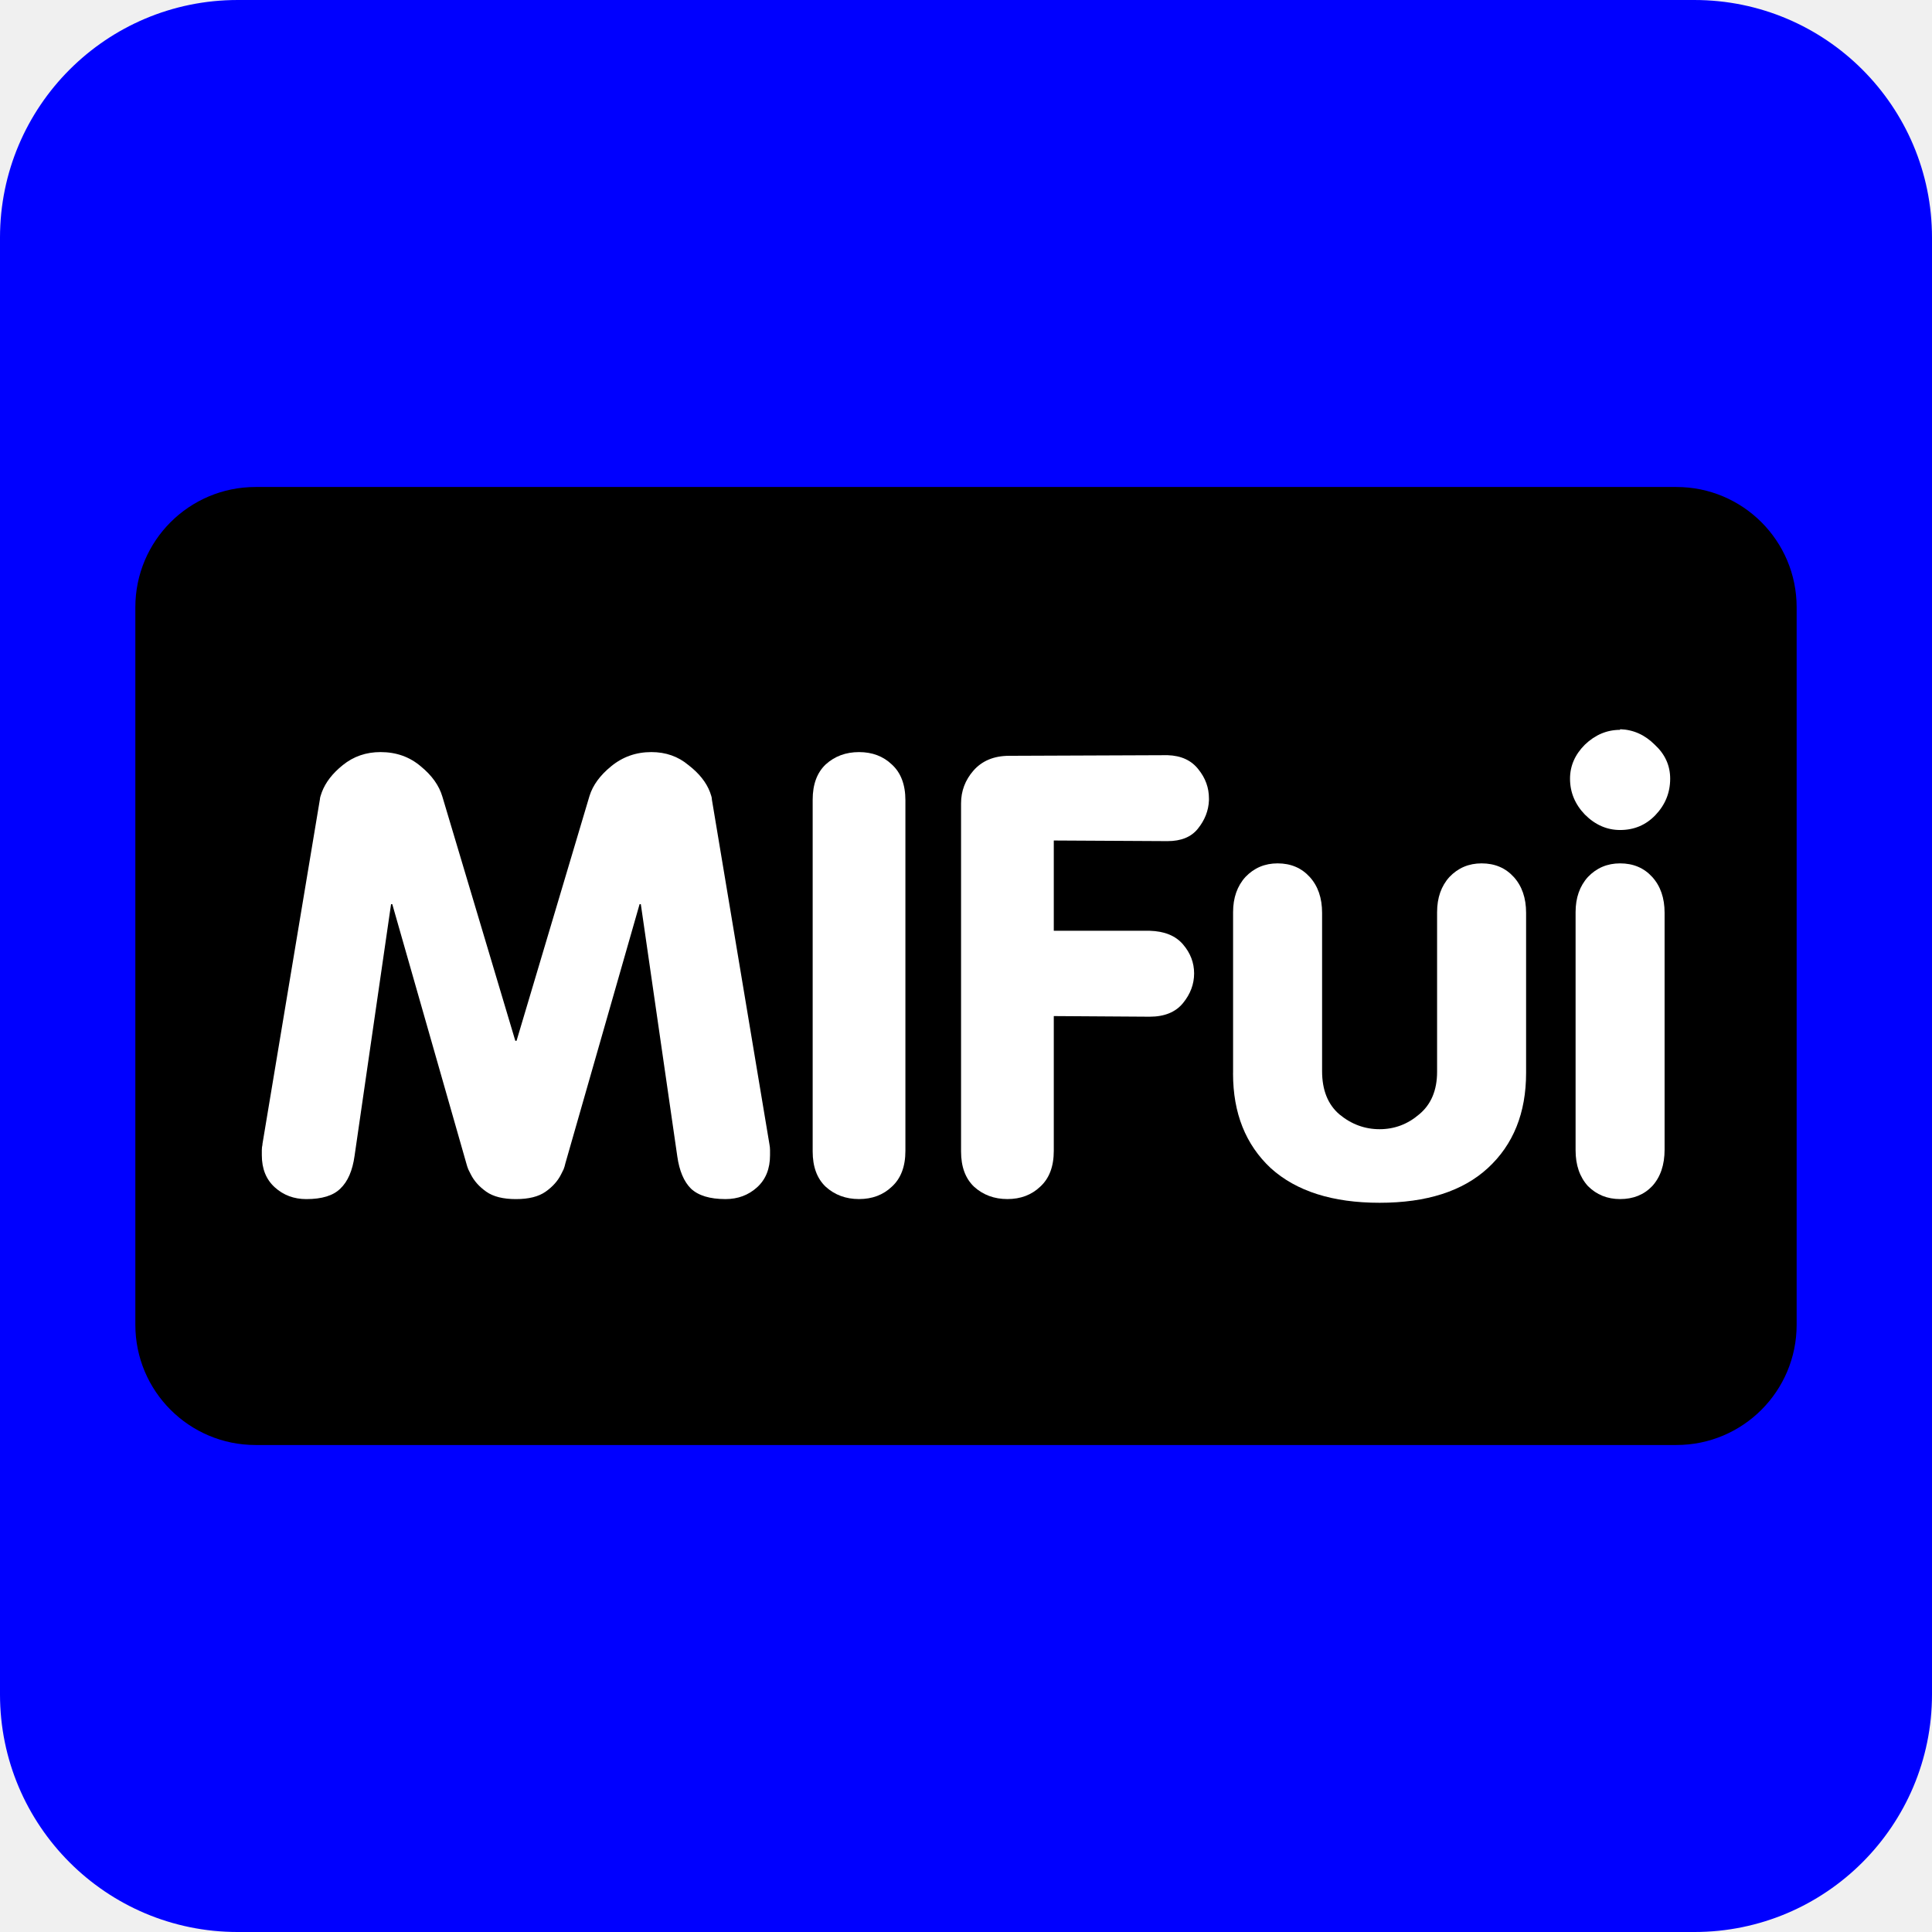
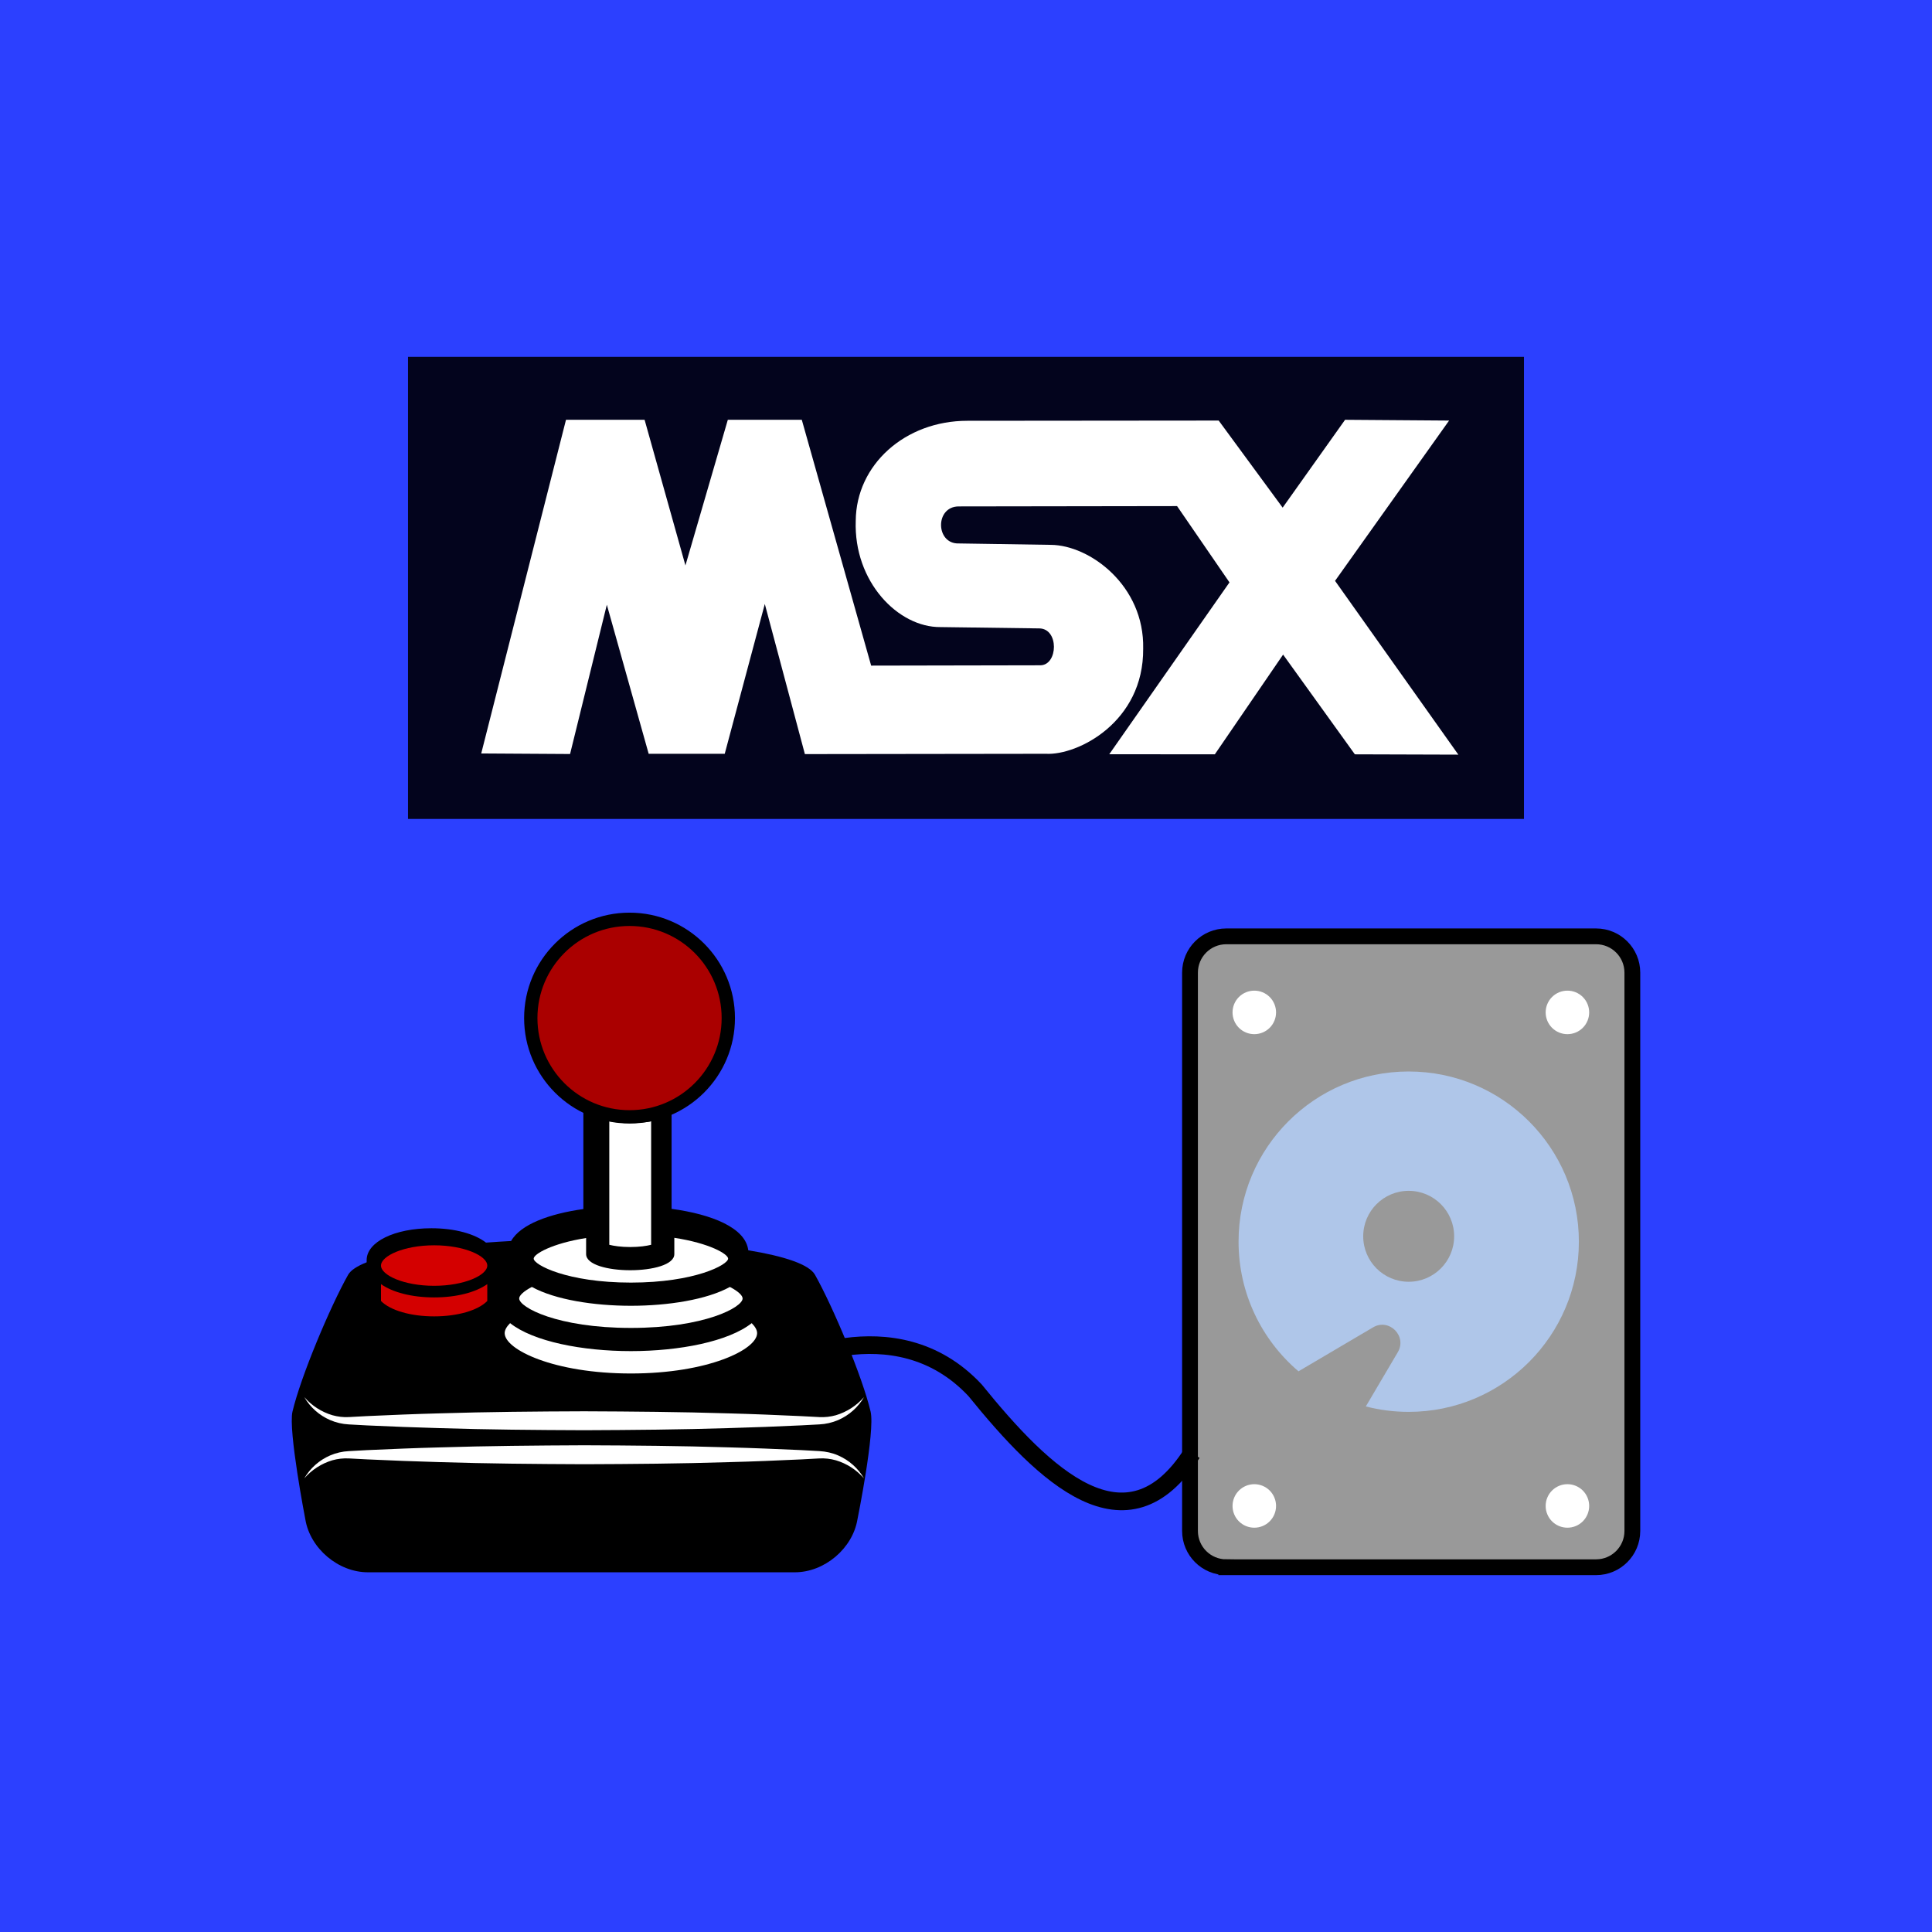
- <svg xmlns="http://www.w3.org/2000/svg" xmlns:xlink="http://www.w3.org/1999/xlink" width="300" height="300" id="svg2" version="1.1">
-   <defs id="defs4">
-     <linearGradient id="linearGradient3866">
-       <stop style="stop-color:#ffffff;stop-opacity:1;" offset="0" id="stop3868" />
-       <stop id="stop3874" offset="0.5" style="stop-color:#939393;stop-opacity:1;" />
-       <stop style="stop-color:#ffffff;stop-opacity:1;" offset="1" id="stop3870" />
-     </linearGradient>
-     <linearGradient xlink:href="#linearGradient3866" id="linearGradient3007" gradientUnits="userSpaceOnUse" x1="233.956" y1="82.935" x2="233.956" y2="217.311" />
-     <linearGradient xlink:href="#linearGradient3866" id="linearGradient3021" gradientUnits="userSpaceOnUse" x1="233.956" y1="82.935" x2="233.956" y2="217.311" gradientTransform="translate(33.66953,114.5467)" />
-   </defs>
-   <g id="layer1" transform="translate(-220.5323,-377.7012)">
-     <g id="g3848" transform="translate(52.85714,21.42857)" style="stroke:none">
-       <rect style="color:#000000;display:inline;overflow:visible;visibility:visible;fill:#0000ff;fill-opacity:1;fill-rule:nonzero;stroke:none;stroke-width:2.2;marker:none;enable-background:accumulate" id="rect2999" width="300" height="300" x="167.675" y="356.273" ry="36.903" />
-       <g style="stroke:none" id="g3787" transform="matrix(1.980617,0,0,1.980617,-314.5194,-493.4577)">
-         <rect y="467.203" x="254.068" height="75.108" width="130.245" id="rect2999-8" style="color:#000000;display:inline;overflow:visible;visibility:visible;fill:#000000;fill-opacity:1;fill-rule:nonzero;stroke:none;stroke-width:2.2;marker:none;enable-background:accumulate" ry="9.426" />
-         <g aria-label="MIFui" id="text2995" style="font-size:48.47px;line-height:0%;font-family:VAGRounded-Bold;-inkscape-font-specification:VAGRounded-Bold;letter-spacing:0px;word-spacing:0px;fill:#ffffff">
-           <path d="m 264.032,518.716 4.508,-27.046 q 0,-0.097 0.049,-0.242 0.049,-0.145 0.097,-0.291 0.436,-1.163 1.648,-2.133 1.26,-1.018 2.957,-1.018 1.842,0 3.151,1.115 1.309,1.066 1.696,2.375 l 5.719,19.146 h 0.097 l 5.719,-19.194 q 0.388,-1.26 1.696,-2.327 1.357,-1.115 3.151,-1.115 1.696,0 2.908,1.018 1.26,0.969 1.696,2.133 0.049,0.145 0.097,0.291 0.049,0.145 0.049,0.291 l 4.508,26.998 q 0.049,0.242 0.049,0.485 0,0.194 0,0.388 0,1.599 -1.018,2.52 -1.018,0.921 -2.472,0.921 -1.842,0 -2.714,-0.824 -0.824,-0.824 -1.066,-2.52 l -2.86,-19.776 h -0.097 l -5.816,20.309 q -0.049,0.242 -0.145,0.485 -0.097,0.194 -0.194,0.388 -0.388,0.776 -1.212,1.357 -0.824,0.582 -2.327,0.582 -1.503,0 -2.327,-0.582 -0.824,-0.582 -1.212,-1.357 -0.097,-0.194 -0.194,-0.388 -0.097,-0.242 -0.145,-0.436 l -5.816,-20.357 h -0.097 l -2.86,19.727 q -0.242,1.745 -1.115,2.569 -0.824,0.824 -2.666,0.824 -1.454,0 -2.472,-0.921 -1.018,-0.921 -1.018,-2.52 0,-0.194 0,-0.388 0,-0.242 0.049,-0.436 z" style="line-height:1.25" id="path2173" />
-           <path d="m 307.17,519.25 v -27.531 q 0,-1.793 1.018,-2.763 1.066,-0.969 2.617,-0.969 1.551,0 2.569,0.969 1.066,0.969 1.066,2.811 v 27.482 q 0,1.842 -1.066,2.811 -1.018,0.969 -2.569,0.969 -1.551,0 -2.617,-0.969 -1.018,-0.969 -1.018,-2.763 z" style="line-height:1.25" id="path2175" />
-           <path d="m 318.803,519.25 v -27.24 q 0,-1.454 0.969,-2.569 1.018,-1.163 2.811,-1.163 l 12.408,-0.049 q 1.599,0.049 2.423,1.115 0.824,1.018 0.824,2.278 0,0.049 0,0.097 0,0 0,0.049 -0.049,1.212 -0.872,2.23 -0.776,0.969 -2.375,0.969 l -8.918,-0.049 v 7.077 h 7.513 q 1.745,0.049 2.617,1.066 0.872,1.018 0.872,2.278 0,1.26 -0.872,2.327 -0.872,1.066 -2.617,1.066 l -7.513,-0.049 v 10.566 q 0,1.842 -1.066,2.811 -1.018,0.969 -2.569,0.969 -1.551,0 -2.617,-0.969 -1.018,-0.969 -1.018,-2.763 z" style="line-height:1.25" id="path2177" />
-           <path d="M 340.13,513.142 V 500.54 q 0,-1.696 0.969,-2.763 1.018,-1.066 2.52,-1.066 1.551,0 2.52,1.066 0.969,1.066 0.969,2.811 v 12.408 q 0,2.23 1.357,3.393 1.406,1.163 3.151,1.163 1.745,0 3.102,-1.163 1.406,-1.163 1.406,-3.344 V 500.54 q 0,-1.696 0.969,-2.763 1.018,-1.066 2.52,-1.066 1.551,0 2.52,1.066 0.969,1.066 0.969,2.811 v 12.554 q 0,4.702 -3.005,7.464 -2.957,2.714 -8.482,2.714 -5.526,0 -8.531,-2.714 -2.957,-2.763 -2.957,-7.416 z" style="line-height:1.25" id="path2179" />
-           <path d="M 366.982,519.153 V 500.54 q 0,-1.696 0.969,-2.763 1.018,-1.066 2.52,-1.066 1.551,0 2.52,1.066 0.969,1.066 0.969,2.811 v 18.564 q 0,1.793 -0.969,2.86 -0.969,1.018 -2.52,1.018 -1.503,0 -2.52,-1.018 -0.969,-1.066 -0.969,-2.811 z m 3.49,-32.959 q 1.551,0.049 2.714,1.212 1.212,1.115 1.212,2.666 0,1.648 -1.163,2.86 -1.115,1.163 -2.763,1.163 -1.551,0 -2.763,-1.212 -1.163,-1.212 -1.163,-2.811 0,-1.503 1.163,-2.666 1.212,-1.163 2.763,-1.163 z" style="line-height:1.25" id="path2181" />
-         </g>
-       </g>
-     </g>
+ <svg xmlns="http://www.w3.org/2000/svg" xml:space="preserve" width="512" height="512" viewBox="0 0 319.488 319.488">
+   <path d="M0 0h319.488v319.488H0z" style="fill:#2c40ff;fill-opacity:1;stroke:none;stroke-width:3.985;stroke-linejoin:round" />
+   <path d="M0 840.362h512v212H0Z" style="fill:#00000f;fill-opacity:.941;stroke:none" transform="translate(67.473 -243.88) scale(.36043)" />
+   <path d="m33.588 181.948 38.89-153.089h36.063l18.738 66.822 19.446-66.822h33.94l31.82 112.784 77.636-.147c8.15-.079 8.65-16.932-.604-16.927l-45.212-.604c-19.415.188-39.887-20.816-38.89-48.79.207-25.66 22.581-45.866 51.204-45.859l115.32-.103 29.344 39.951 28.638-40.305 47.73.354-52.326 73.539 56.568 79.739-47.48-.147-32.923-45.754-31.32 45.754-48.436-.042 55.154-78.843-24.042-35.002-100.245.147c-10.94.1-10.539 17.311.086 16.988l42.237.647c17.851.115 42.991 18.665 42.366 47.626.273 33.668-30.052 49.05-44.651 48.23l-110.559.146-18.385-68.882-18.385 68.735h-34.898l-19.195-68.382-16.867 68.486Z" style="fill:#fff;fill-opacity:1;stroke:none;stroke-width:0;stroke-linecap:butt;stroke-linejoin:miter;stroke-miterlimit:4;stroke-dasharray:none;stroke-opacity:1" transform="translate(67.473 59.018) scale(.36043)" />
+   <path d="M189.116 277.382h78.82a7.73 7.73 0 0 0 7.728-7.727V150.65a7.73 7.73 0 0 0-7.728-7.727h-78.82a7.73 7.73 0 0 0-7.728 7.727v119.004a7.73 7.73 0 0 0 7.728 7.727z" style="fill:#999;stroke:#000;stroke-width:3.366;stroke-dasharray:none;stroke-opacity:1" transform="translate(56.048 43.947) scale(.7759)" />
+   <path d="M195.09 259.683a4.63 4.63 0 0 1 4.637 4.637 4.63 4.63 0 0 1-4.636 4.636 4.63 4.63 0 0 1-4.637-4.636 4.64 4.64 0 0 1 4.637-4.637zm0-105.187a4.63 4.63 0 0 1 4.637 4.637 4.63 4.63 0 0 1-4.636 4.636 4.63 4.63 0 0 1-4.637-4.636 4.63 4.63 0 0 1 4.637-4.637zm66.735 0a4.63 4.63 0 0 1 4.637 4.637 4.63 4.63 0 0 1-4.637 4.636 4.63 4.63 0 0 1-4.636-4.636 4.63 4.63 0 0 1 4.636-4.637zm0 114.46a4.63 4.63 0 0 1-4.636-4.636 4.63 4.63 0 0 1 4.636-4.637 4.63 4.63 0 0 1 4.637 4.637 4.63 4.63 0 0 1-4.637 4.636z" style="fill:#fff;stroke-width:.155" transform="translate(56.048 43.947) scale(.7759)" />
+   <g transform="translate(56.048 53.738) scale(.7759)">
+     <path d="M227.994 159.106c20.03 0 36.273 16.243 36.273 36.272 0 20.03-16.243 36.273-36.273 36.273-3.153 0-6.213-.402-9.134-1.159l6.816-11.56c2.025-3.431-1.855-7.326-5.286-5.286l-15.81 9.32a.213.213 0 0 0-.062.046c-7.82-6.646-12.781-16.568-12.781-27.633-.016-20.03 16.228-36.274 36.257-36.274z" style="fill:#afc6e9;stroke-width:.155" />
+     <circle cx="227.994" cy="194.231" r="9.69" style="fill:#999;stroke-width:.155" />
  </g>
+   <g transform="translate(18.786 33.588) scale(.8533)">
+     <path d="M146.703 234.197c-1.597-6.776-7.265-20.266-10.774-26.507-1.146-2.038-6.023-3.62-12.933-4.752-.517-4.365-7.064-6.973-14.861-8.029v-19.273c0-6.429-17.096-6.418-17.096.002v19.307c-6.551.921-12.172 2.948-14.005 6.196-1.667.081-3.262.198-4.862.31-2.19-1.696-6.018-2.783-10.581-2.783-7.155 0-12.55 2.655-12.55 6.173v.423c-1.815.72-3.088 1.527-3.596 2.428-3.507 6.24-9.18 19.731-10.777 26.507-.856 3.628 2.492 20.904 2.492 20.904.939 5.63 6.389 10.238 12.113 10.238h82.765c5.724 0 11.176-4.608 12.116-10.242 0 0 3.457-17.054 2.55-20.902" style="fill:#000;stroke-width:2.247" />
+     <path d="M139.98 243.64a9.9 9.9 0 0 0-3.222-.365l-3.487.19c-4.677.215-9.352.413-14.03.53-9.35.294-18.702.372-28.057.404-9.352-.036-18.704-.115-28.054-.41a770.218 770.218 0 0 1-14.03-.53l-3.505-.184a9.948 9.948 0 0 0-3.203.36 11.66 11.66 0 0 0-5.446 3.511 10.745 10.745 0 0 1 5.012-4.448 10.424 10.424 0 0 1 3.63-.838l3.512-.193c4.677-.21 9.352-.409 14.03-.526 9.35-.294 18.702-.373 28.054-.413 9.355.036 18.707.114 28.057.404 4.678.124 9.353.322 14.03.53l3.53.194c1.22.07 2.516.35 3.612.838a10.75 10.75 0 0 1 5.01 4.452 11.61 11.61 0 0 0-5.444-3.507M42.394 234.9c1.065.29 2.103.423 3.224.36l3.484-.189c4.675-.21 9.35-.409 14.028-.53 9.352-.29 18.704-.368 28.054-.4 9.355.036 18.707.115 28.06.404 4.675.124 9.352.322 14.027.535l3.505.184a9.96 9.96 0 0 0 3.206-.36 11.66 11.66 0 0 0 5.445-3.51 10.738 10.738 0 0 1-5.01 4.448 10.55 10.55 0 0 1-3.63.838l-3.51.188a731.474 731.474 0 0 1-14.029.53c-9.352.295-18.705.373-28.06.41-9.35-.032-18.702-.11-28.054-.405a769.185 769.185 0 0 1-14.027-.526l-3.53-.193a10.52 10.52 0 0 1-3.612-.842 10.718 10.718 0 0 1-5.01-4.448 11.62 11.62 0 0 0 5.44 3.506" style="fill:#fff;stroke-width:2.247" />
+     <path d="M51.816 209.496c2.23 1.575 5.93 2.575 10.303 2.575 4.371 0 8.071-.997 10.298-2.575v3.267c-1.784 1.824-5.756 2.983-10.298 2.983-4.545 0-8.52-1.16-10.3-2.983v-3.267z" style="fill:#d40000;stroke-width:2.247" />
+     <path d="M62.12 201.973c5.895 0 10.298 2.073 10.298 3.927 0 1.85-4.403 3.922-10.298 3.922-5.898 0-10.303-2.07-10.303-3.922 0-1.854 4.408-3.927 10.303-3.927" style="fill:#d40000;stroke-width:2.247" />
+     <path d="M76.84 217.058c4.512 3.568 13.99 5.42 23.41 5.42 9.418 0 18.896-1.852 23.411-5.417.663.667 1.05 1.327 1.05 1.932 0 3.19-9.528 7.822-24.46 7.822-14.936 0-24.463-4.635-24.463-7.822 0-.605.388-1.265 1.05-1.935" style="fill:#fff;stroke-width:2.247" />
+     <path d="M81.06 210.042c4.502 2.478 12.015 3.651 19.19 3.651 7.176 0 14.686-1.173 19.188-3.65 1.62.842 2.462 1.664 2.462 2.232 0 1.708-7.364 5.71-21.65 5.71-14.286 0-21.65-4.002-21.65-5.71 0-.568.84-1.39 2.46-2.233m10.51-9.482v3.116c0 2.084 4.275 3.127 8.548 3.127s8.548-1.043 8.548-3.127v-3.154c6.845 1.044 10.424 3.15 10.424 4.032 0 1.193-6.477 4.646-18.838 4.646-12.362 0-18.84-3.453-18.84-4.646-.004-.872 3.483-2.936 10.158-3.994" style="fill:#fff;stroke-width:2.247" />
+     <path d="M104.173 177.942v23.93c-.87.22-2.256.436-4.055.436-1.8 0-3.186-.218-4.055-.436v-23.93a23.95 23.95 0 0 0 4.055.368 23.97 23.97 0 0 0 4.055-.368" style="fill:#fff;stroke-width:2.247" />
+     <circle cx="99.987" cy="157.937" r="19.14" style="fill:#a00;stroke:#000;stroke-width:2.581;stroke-linejoin:round;stroke-dasharray:none;stroke-opacity:1" />
+   </g>
+   <path d="M131.668 217.895s17.806-9.805 30.122 3.347c10.52 12.997 23.057 25.143 32.992 9.563" style="fill:none;stroke:#000;stroke-width:2.682;stroke-linecap:butt;stroke-linejoin:miter;stroke-dasharray:none;stroke-opacity:1" transform="translate(-14.764 -10.782) scale(1.08787)" />
</svg>
